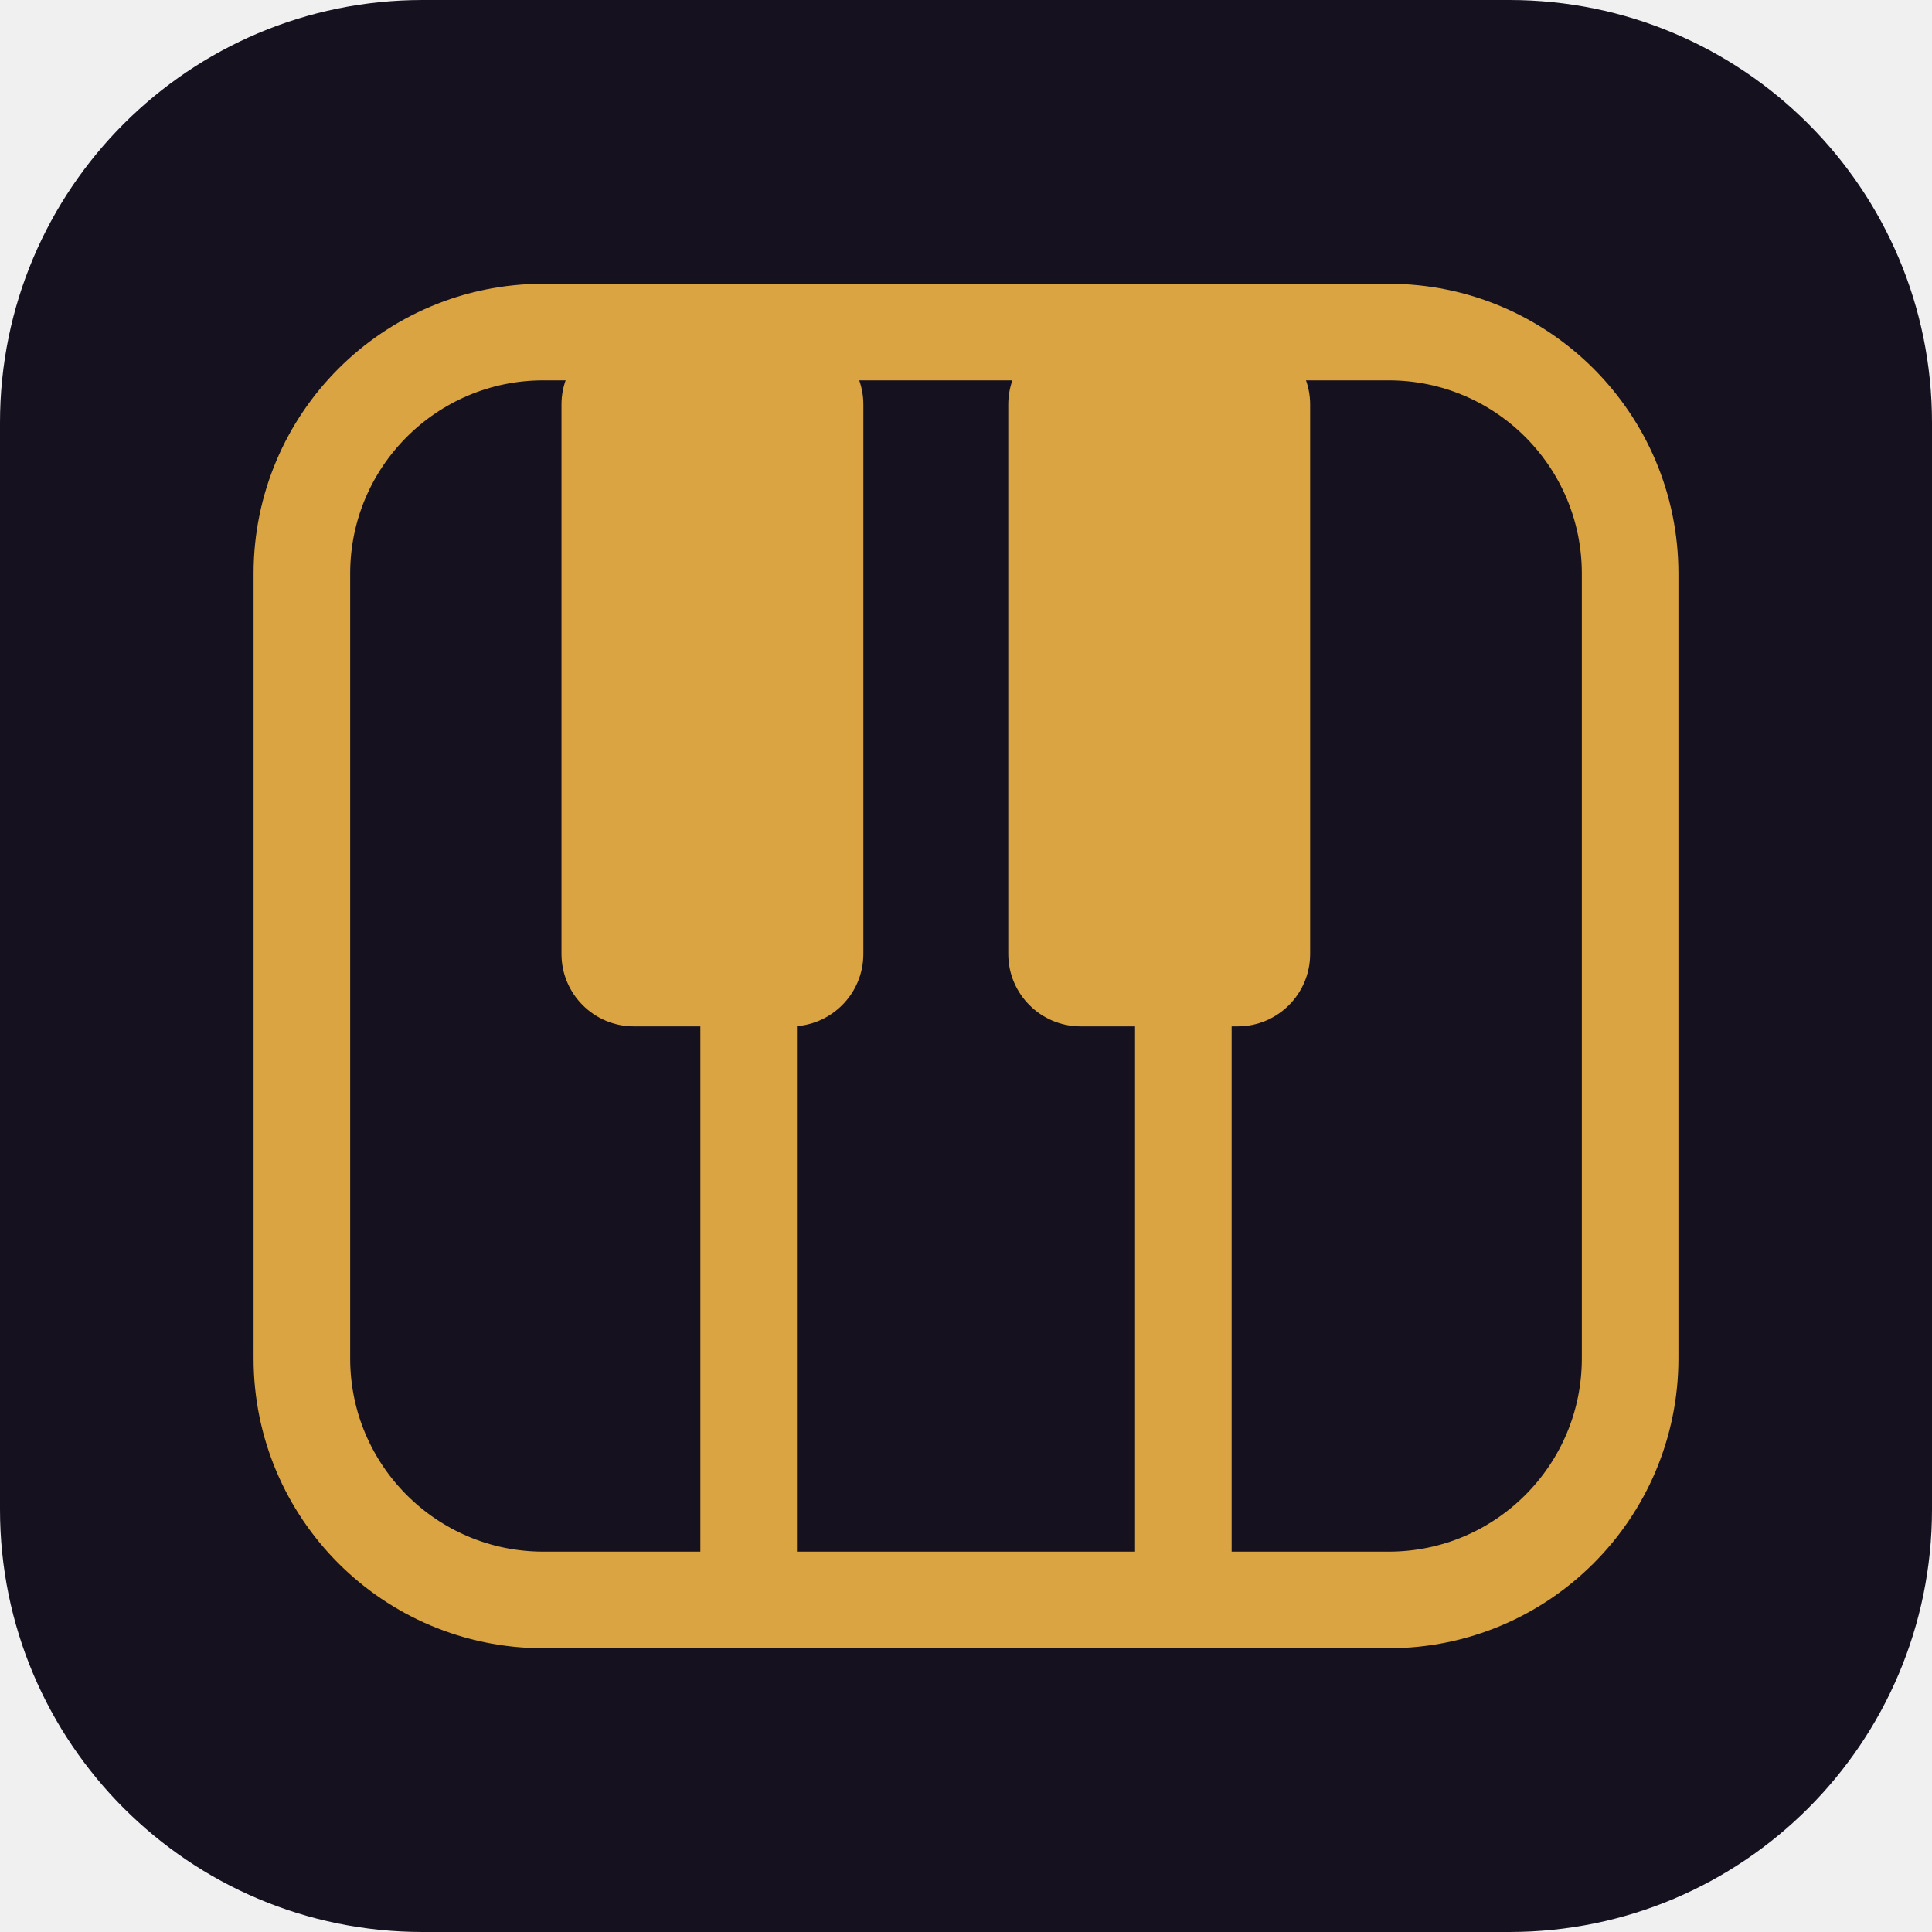
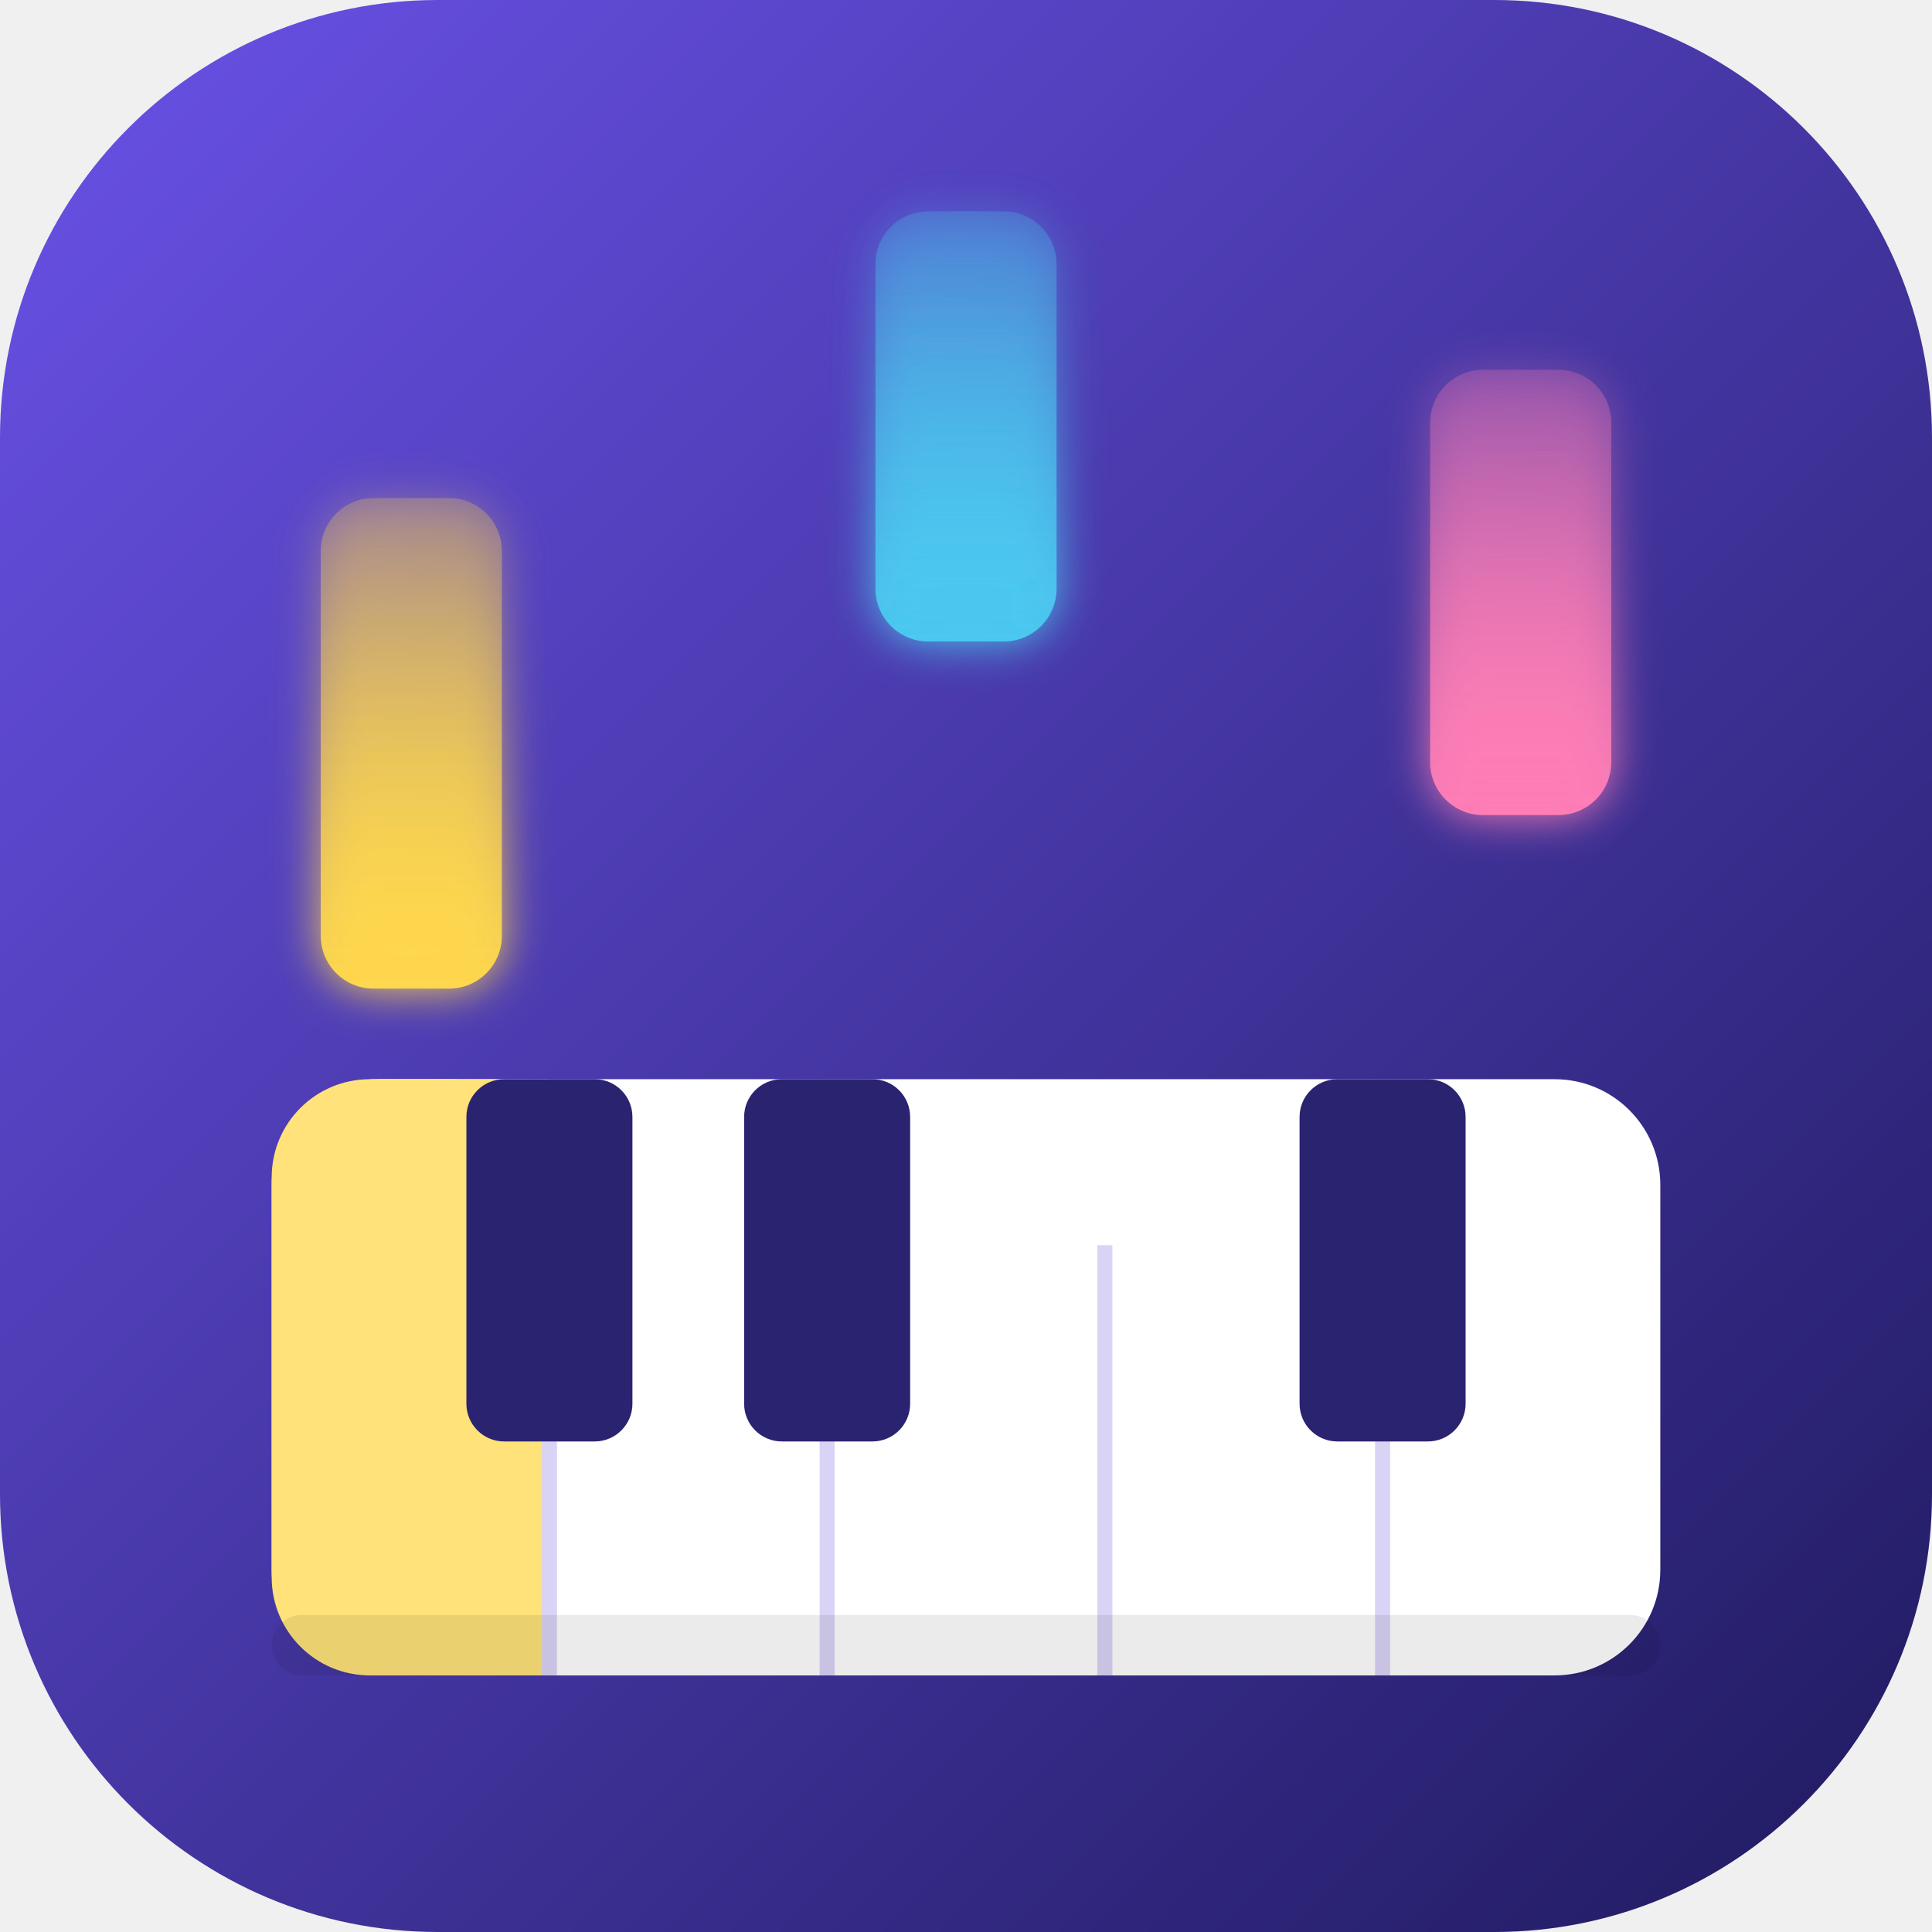
- <svg xmlns="http://www.w3.org/2000/svg" viewBox="0 0 32 32">
-   <rect width="32" height="32" rx="7" fill="#16111e" />
-   <g transform="translate(4 4)" fill="none" stroke="#d9a441" stroke-width="1.6">
-     <rect x="1" y="1.5" width="22" height="21" rx="4" />
-     <path d="M8.4 1.5v21M15.6 1.5v21" />
+ <svg xmlns="http://www.w3.org/2000/svg" viewBox="0 0 512 512">
+   <defs>
+     <linearGradient id="bg" x1="0" y1="0" x2="1" y2="1">
+       <stop offset="0" stop-color="#6a52e8" />
+       <stop offset="1" stop-color="#1f1a5e" />
+     </linearGradient>
+     <linearGradient id="ny" x1="0" y1="0" x2="0" y2="1">
+       <stop offset="0" stop-color="#ffd84d" stop-opacity="0.25" />
+       <stop offset="1" stop-color="#ffd84d" />
+     </linearGradient>
+     <linearGradient id="nc" x1="0" y1="0" x2="0" y2="1">
+       <stop offset="0" stop-color="#4cc9f0" stop-opacity="0.25" />
+       <stop offset="1" stop-color="#4cc9f0" />
+     </linearGradient>
+     <linearGradient id="np" x1="0" y1="0" x2="0" y2="1">
+       <stop offset="0" stop-color="#ff7eb6" stop-opacity="0.25" />
+       <stop offset="1" stop-color="#ff7eb6" />
+     </linearGradient>
+     <filter id="glow" x="-30%" y="-30%" width="160%" height="160%">
+       <feGaussianBlur stdDeviation="6" result="b" />
+       <feMerge>
+         <feMergeNode in="b" />
+         <feMergeNode in="SourceGraphic" />
+       </feMerge>
+     </filter>
+   </defs>
+   <rect width="512" height="512" rx="116" fill="url(#bg)" />
+   <g filter="url(#glow)">
+     <rect x="85" y="132" width="48" height="130" rx="14" fill="url(#ny)" />
+     <rect x="232" y="56" width="48" height="114" rx="14" fill="url(#nc)" />
+     <rect x="379" y="98" width="48" height="118" rx="14" fill="url(#np)" />
  </g>
-   <rect x="9.3" y="5.5" width="5" height="11.5" rx="1.2" fill="#d9a441" />
-   <rect x="16.7" y="5.5" width="5" height="11.5" rx="1.2" fill="#d9a441" />
+   <rect x="72" y="286" width="368" height="158" rx="28" fill="#fff" />
+   <rect x="72" y="286" width="73.6" height="158" rx="26" fill="#ffe27a" />
+   <rect x="100" y="286" width="45.6" height="158" fill="#ffe27a" />
+   <g stroke="#d9d4f5" stroke-width="4">
+     <path d="M145.6 330V444M219.2 330V444M292.8 330V444M366.4 330V444" />
+   </g>
+   <g fill="#2a2370">
+     <rect x="123.6" y="286" width="44" height="96" rx="10" />
+     <rect x="197.2" y="286" width="44" height="96" rx="10" />
+     <rect x="344.4" y="286" width="44" height="96" rx="10" />
+   </g>
+   <rect x="72" y="428" width="368" height="16" rx="8" fill="#000" opacity="0.08" />
</svg>
